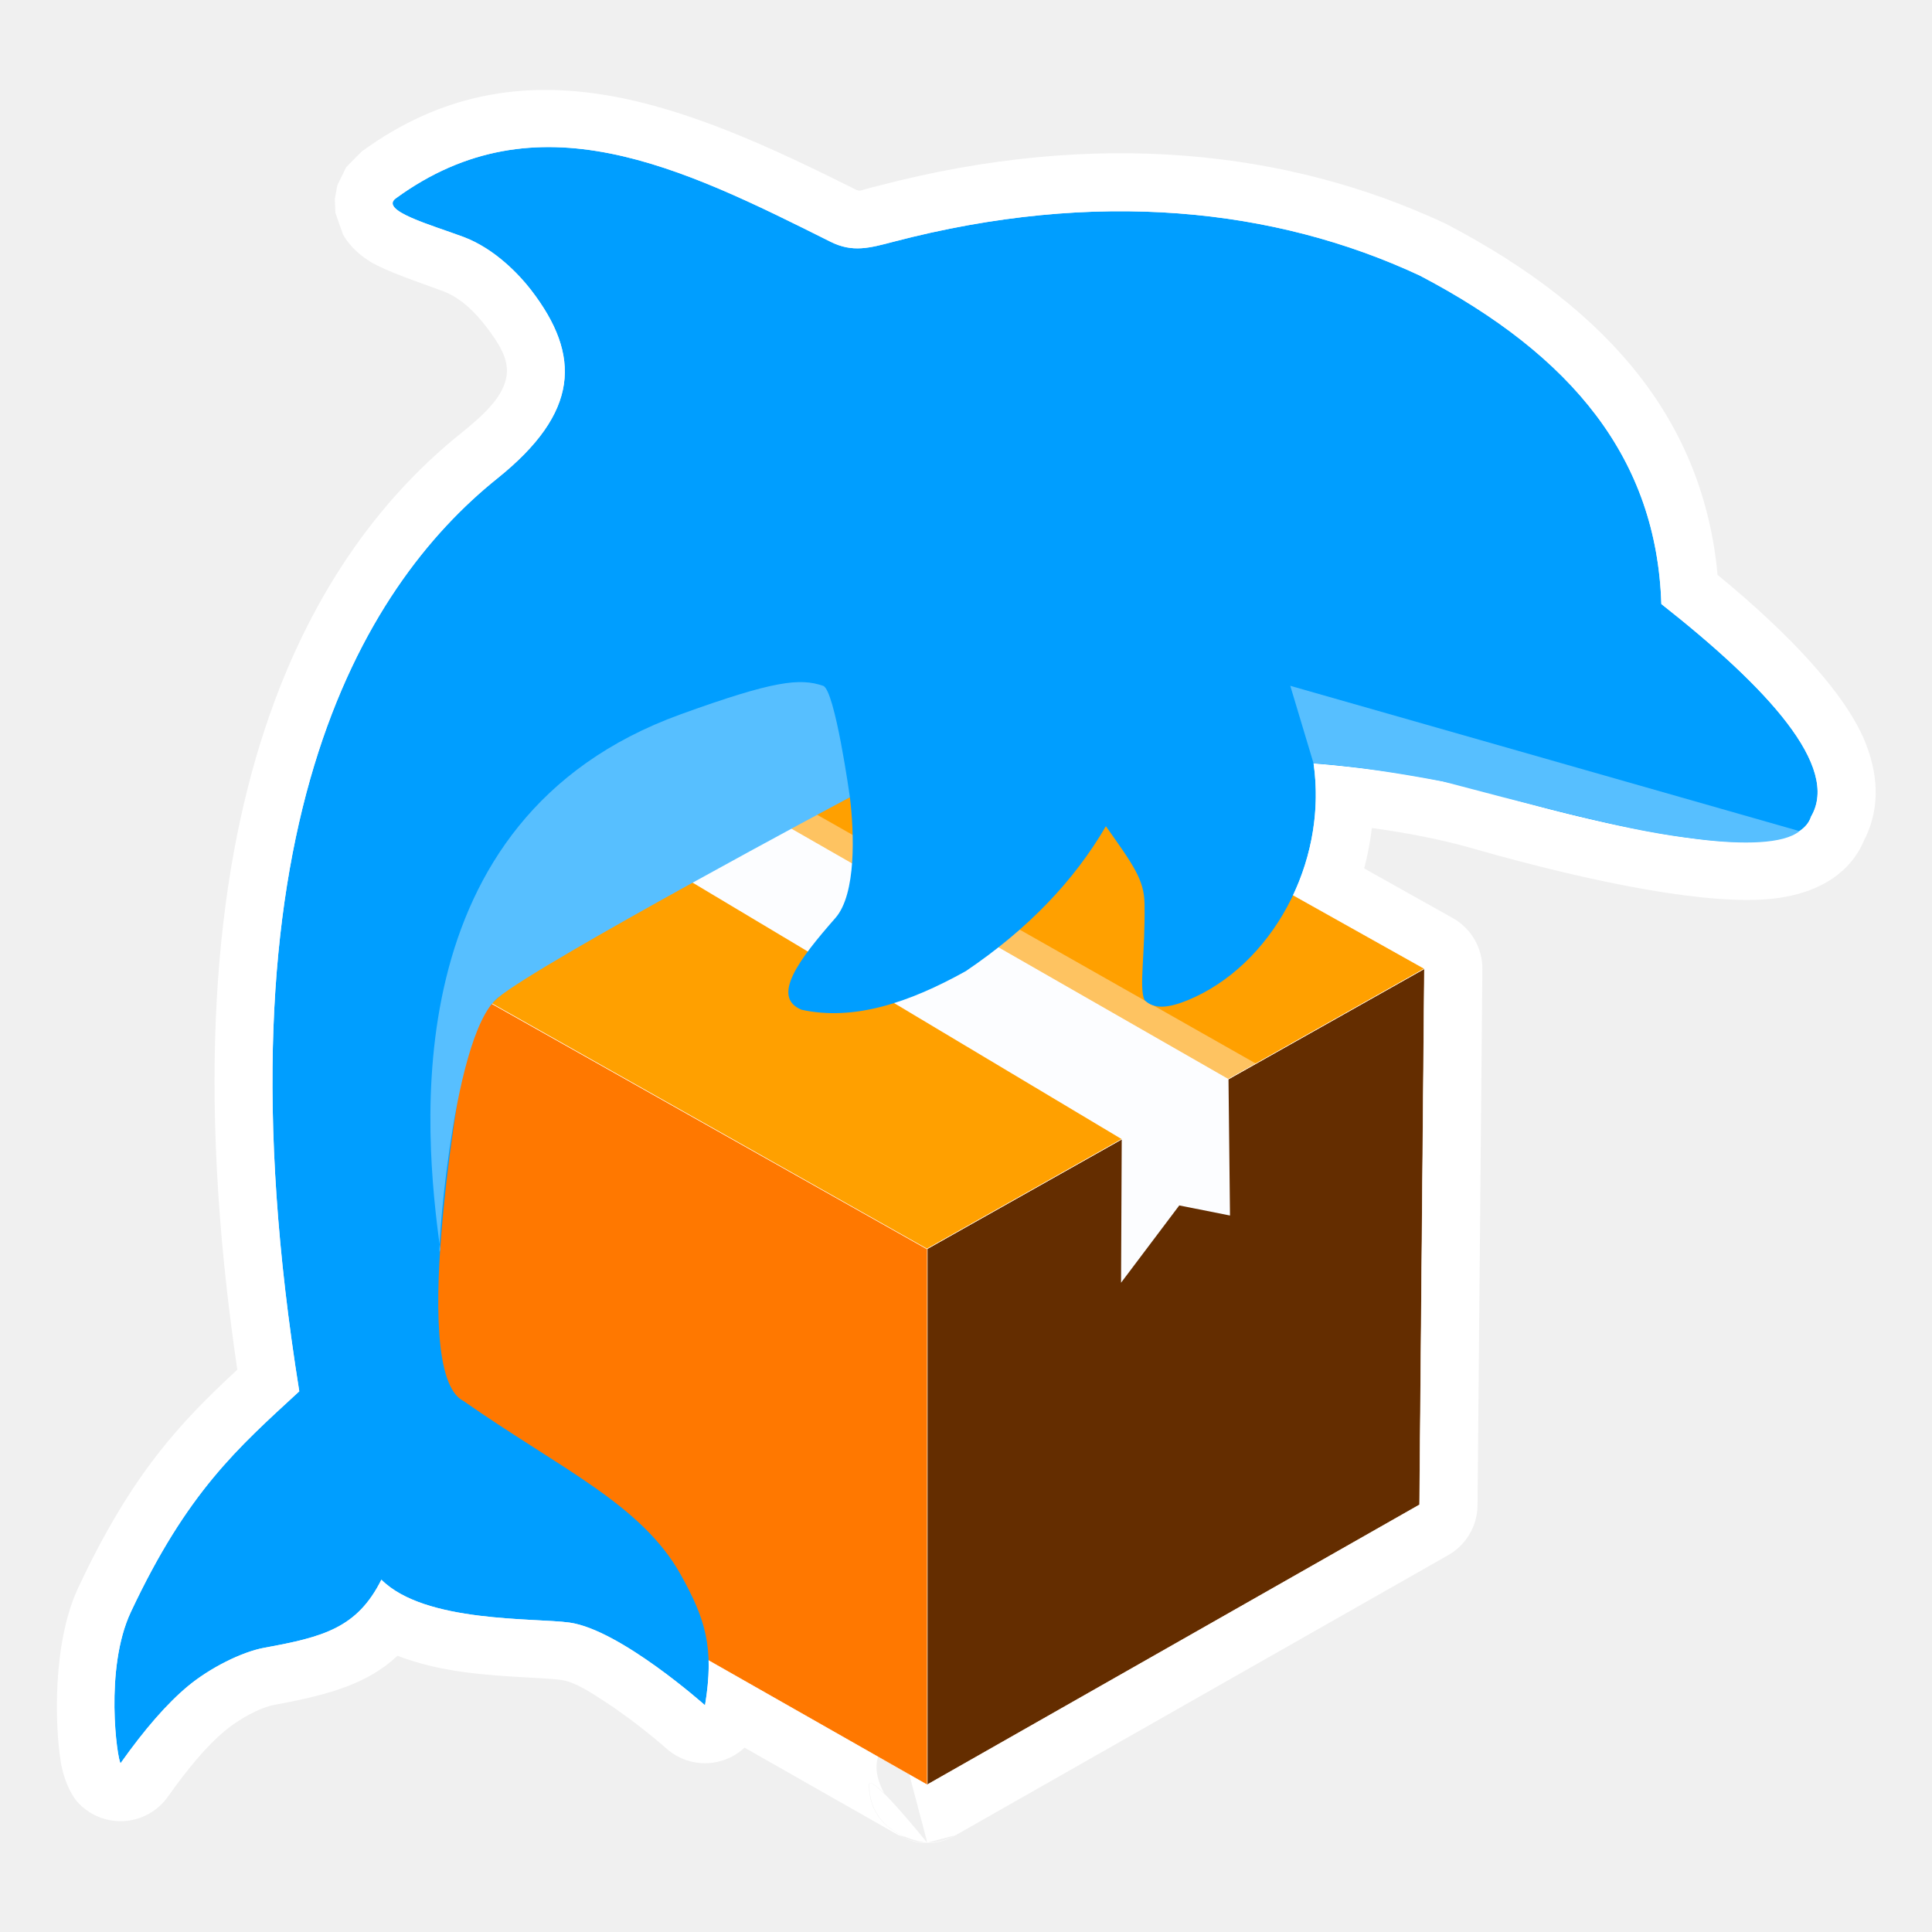
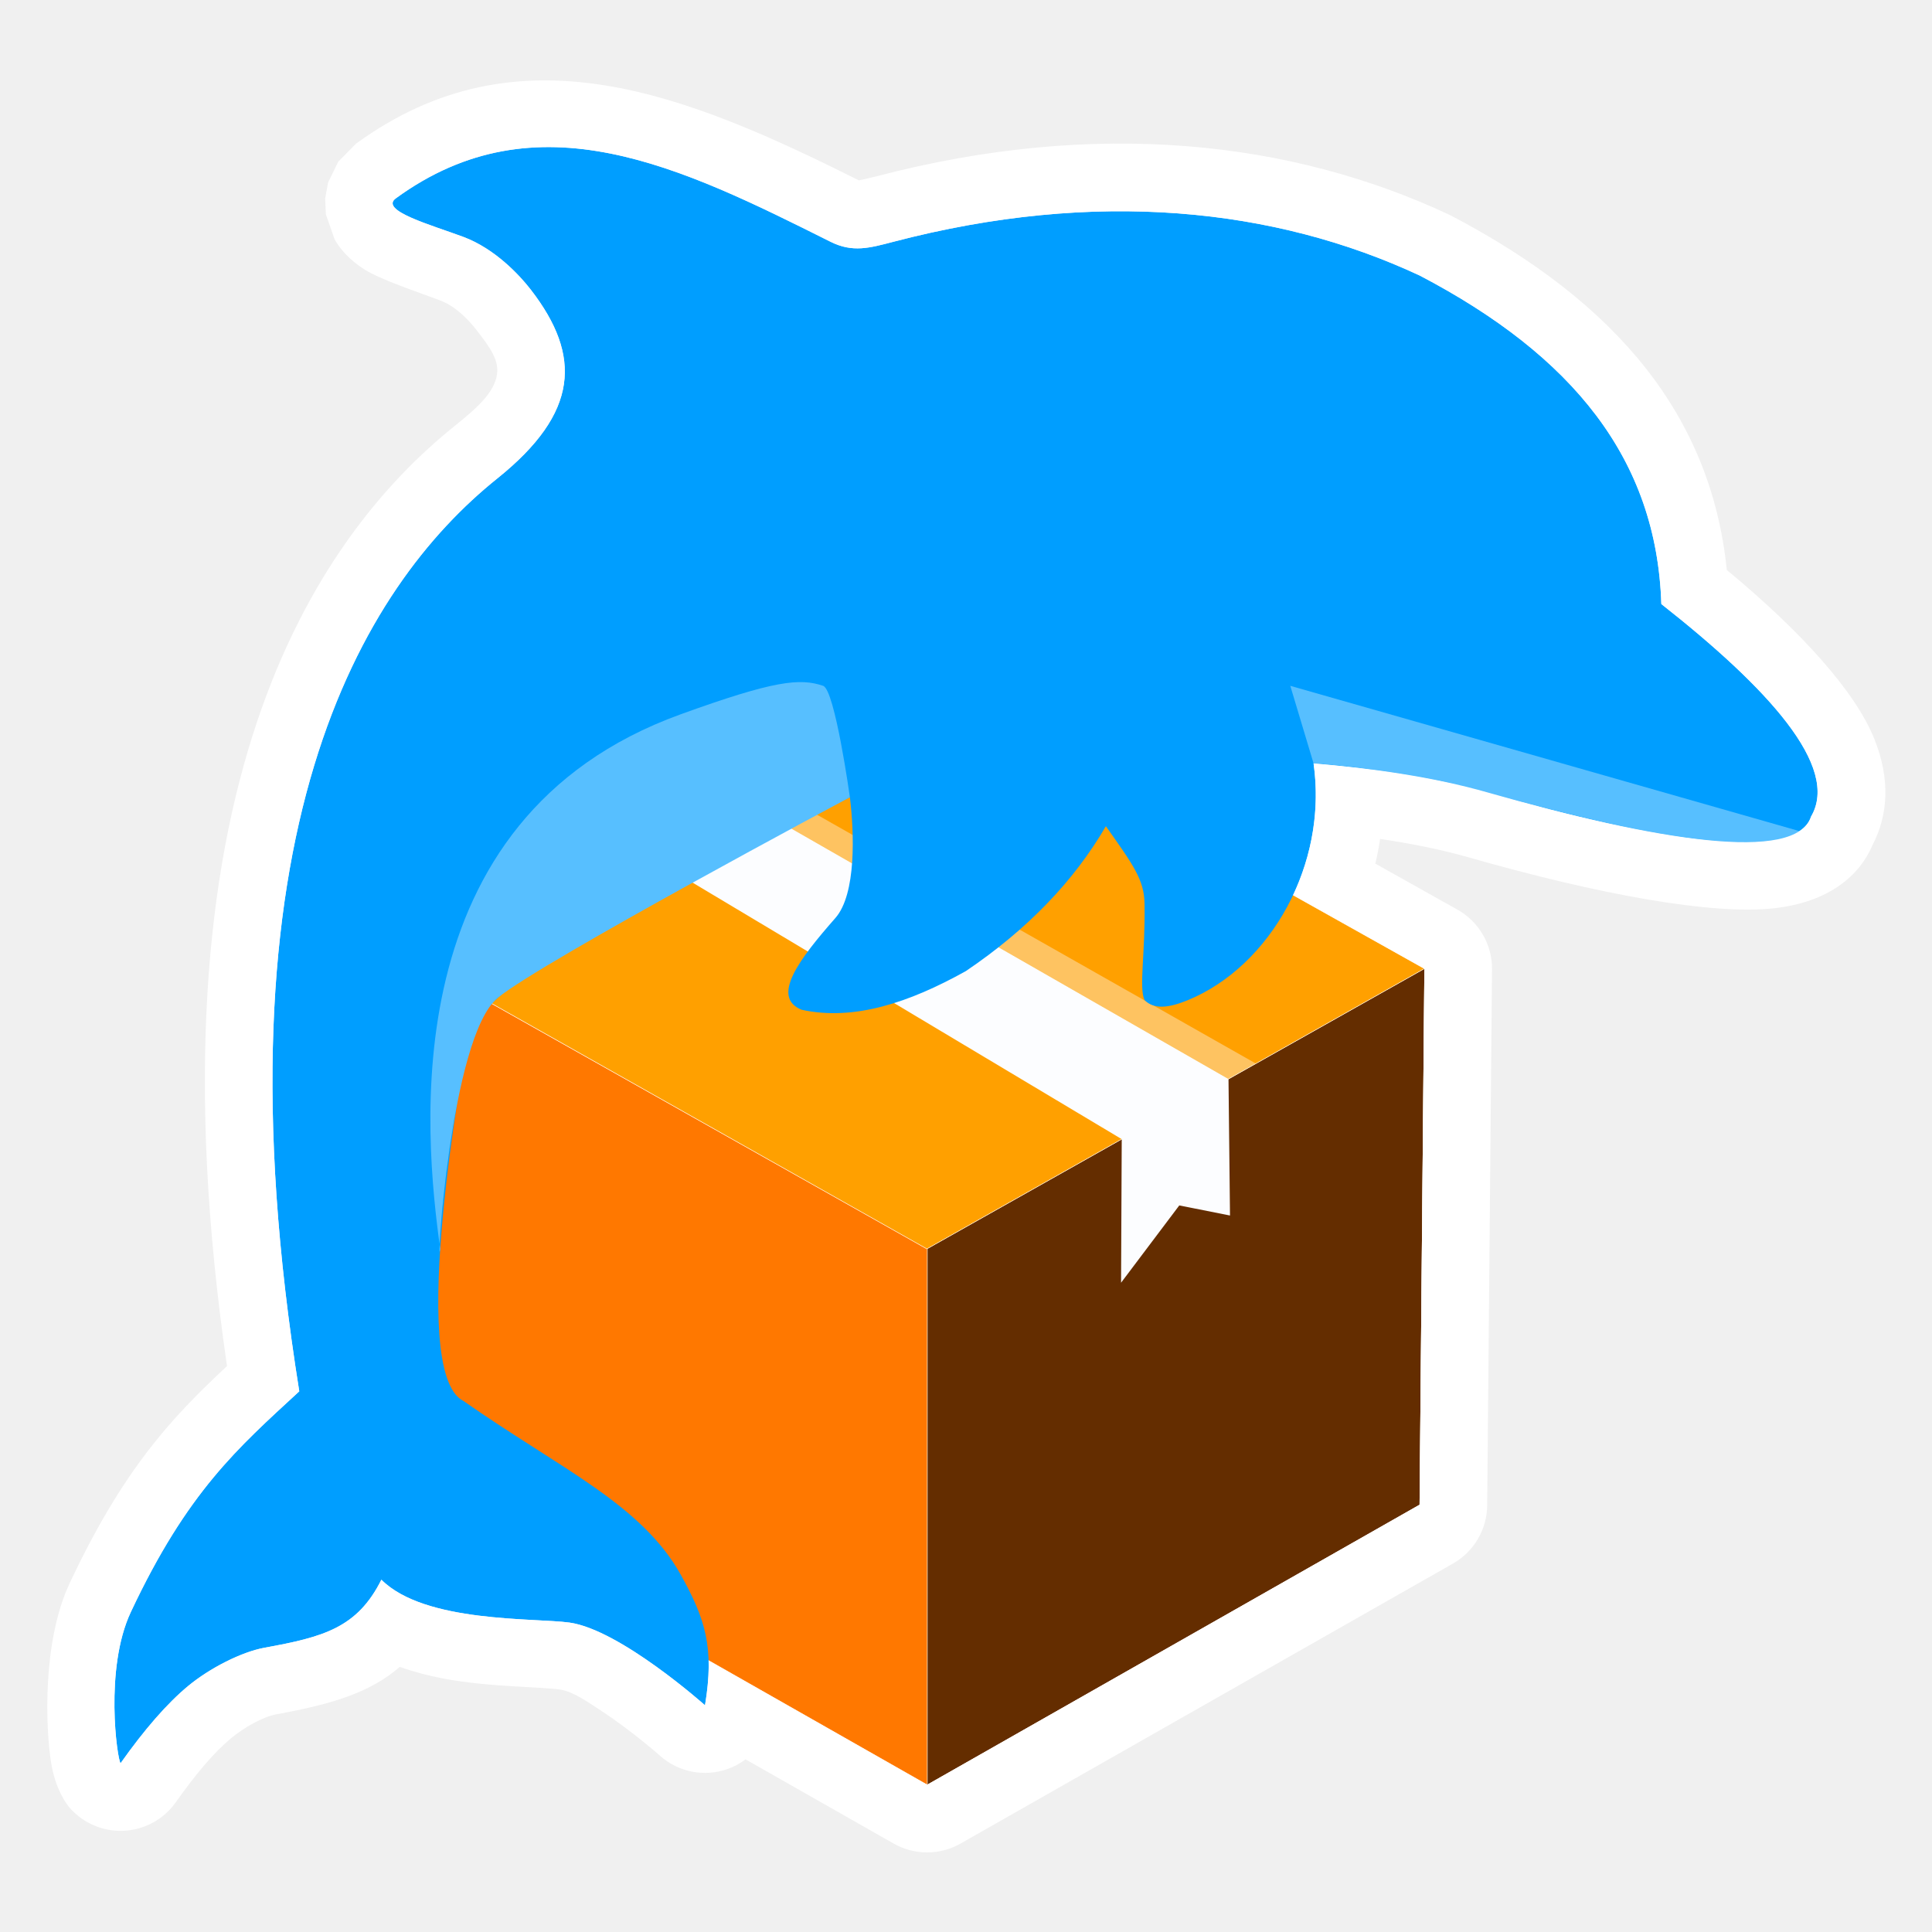
<svg xmlns="http://www.w3.org/2000/svg" width="100%" height="100%" viewBox="0 0 400 400" version="1.1" xml:space="preserve" style="fill-rule:evenodd;clip-rule:evenodd;stroke-linecap:round;stroke-linejoin:round;stroke-miterlimit:1.5;">
-   <g id="Box">
-     <path id="box" d="M294.907,200.546l-1,111l-102,58l0,-110.973l103,-58.027Z" style="fill:#642d00;stroke:#fff5eb;stroke-width:0.1px;" />
-     <path id="box1" d="M88.989,200.546l1,111l102,58l0,-110.973l-103,-58.027Z" style="fill:#ff7800;stroke:#fff5eb;stroke-width:0.1px;" />
-     <path id="box2" d="M294.907,200.546l-103,58.026l-102.917,-58.026l101.418,-58.554l104.499,58.554Z" style="fill:#ffa000;stroke:#fff5eb;stroke-width:0.1px;" />
-     <path id="tape" d="M131.868,175.851l100.374,59.998l-0.138,29.723l12.052,-16l10.501,2.087l-0.31,-28.264l-102.813,-58.904l-19.666,11.36Z" style="fill:#fcfdff;" />
-     <path id="tape-shadow" d="M151.535,164.491l5.021,-2.954l103.467,58.662l-5.674,3.197l-102.814,-58.904Z" style="fill:#fcfdff;fill-opacity:0.38;" />
+   <g id="Box" transform="matrix(1,0,0,1,-52.34301,-81.42832)">
+     <g id="box" transform="matrix(1.078947,0,0,1.00885,-80.51316,173.5404)">
+       <path d="M396.463,107.482L395.537,217.509L301,275L301,165L396.463,107.482Z" style="fill:rgb(100,45,0);" />
+       <path d="M396.556,107.483L395.629,217.51C395.629,217.545 395.611,217.577 395.582,217.595L301.046,275.086C301.017,275.104 300.982,275.103 300.953,275.086C300.925,275.068 300.907,275.035 300.907,275L300.907,165C300.907,164.964 300.925,164.931 300.955,164.914L396.418,107.396C396.447,107.379 396.482,107.379 396.511,107.397C396.539,107.415 396.556,107.448 396.556,107.483ZM396.463,107.482L301,165L301,275L395.537,217.509L396.463,107.482Z" style="fill:rgb(255,245,235);" />
+     </g>
+     <g id="box1" transform="matrix(-1.078947,0,0,1.00885,569.0957,173.5404)">
+       <path d="M396.463,107.482L395.537,217.509L301,275L301,165L396.463,107.482Z" style="fill:rgb(255,120,0);stroke:rgb(255,245,235);stroke-width:0.1px;" />
+     </g>
+     <g id="box2" transform="matrix(0.539149,0.933833,-0.921984,0.532308,232.5943,-145.4944)">
+       <path d="M396.483,107.494L395.325,218.533L301,275L301,165L396.483,107.494Z" style="fill:rgb(255,160,0);stroke:rgb(255,245,235);stroke-width:0.09px;" />
+     </g>
+     <path id="tape" d="M184.211,257.279L284.586,317.277L284.448,347L296.5,331L307.001,333.087L306.691,304.823L203.878,245.919L184.211,257.279Z" style="fill:rgb(252,253,255);" />
+     <path id="tape-shadow" d="M203.878,245.919L208.898,242.965L312.366,301.627L306.691,304.823L203.878,245.919Z" style="fill:rgb(252,253,255);fill-opacity:0.38;" />
  </g>
-   <path id="Flipper" d="M96.827,215.031c1.798,-12.06 53.05,-37.322 79.134,-49.972c0.887,7.345 1.369,20.025 -3,25c-7.449,8.483 -13.455,16.359 -7,19c10.798,2.367 22.255,-1.457 34,-8c12.856,-8.684 22.434,-18.721 29,-30c5.686,8.043 7.912,11.065 8,16c0.184,10.352 -1.198,17.387 0,20c2,2 5.063,1.621 9,0c17,-7 29,-28 26,-49c12,1 24.749,2.786 36,6c35,10 63.871,14.679 67,5c6.058,-10.33 -8.994,-26.673 -31,-44c-0.955,-30.01 -18.321,-51.414 -50,-68c-30,-14 -67,-18 -109,-7c-4.933,1.292 -8.44,2.281 -13,0c-30.948,-15.481 -60.822,-30.275 -90,-9c-3.493,2.547 7.446,5.549 14,8c6.49,2.428 11.591,7.869 14,11c10.442,13.571 9.997,25.367 -7,39c-27.919,22.394 -59.559,73.234 -41,189c-12.754,11.765 -23.166,20.777 -34.873,45.694c-5.524,11.757 -2.817,30.513 -2.127,31.306c4.953,-6.999 9.627,-12.378 14,-16c4.465,-3.699 11.072,-7.053 15.791,-7.912c12.186,-2.218 19.209,-4.088 24.209,-14.088c9,9 31.735,7.873 38.945,8.881c10.504,1.469 28.055,17.119 28.055,17.119c2,-12 0,-18 -5,-27c-8.127,-14.629 -25,-22 -45,-36c-12,-6 0.369,-71.694 0.866,-75.028Z" style="fill:#009eff;" />
-   <path id="Box1" d="M186.018,379.954l-0.042,-0.024l-31.827,-18.098c-1.19,1.11 -2.612,1.985 -4.199,2.544c-4.123,1.453 -8.711,0.548 -11.974,-2.362c0,0 -5.678,-5.06 -12.257,-9.394c-3.265,-2.151 -6.664,-4.404 -9.474,-4.797c-4.427,-0.619 -14.569,-0.49 -23.967,-2.246c-3.485,-0.651 -6.859,-1.573 -9.981,-2.772c-6.033,5.688 -13.901,8.055 -25.395,10.147c-3.097,0.564 -7.355,2.92 -10.285,5.347c-3.725,3.086 -7.64,7.727 -11.859,13.69c-2.126,3.005 -5.515,4.868 -9.191,5.053c-3.677,0.185 -7.235,-1.327 -9.653,-4.103c-0.504,-0.579 -2.589,-3.373 -3.383,-8.467c-1.08,-6.934 -1.791,-24.143 3.697,-35.824c11.178,-23.792 21.208,-34.202 32.902,-45.075c-17.485,-118.39 17.2,-170.516 46.324,-193.877c5.398,-4.33 8.834,-7.87 9.425,-11.903c0.511,-3.485 -1.562,-6.694 -4.427,-10.418c-1.517,-1.972 -4.607,-5.55 -8.694,-7.079c-4.887,-1.828 -11.798,-4.092 -15.124,-6.139c-2.873,-1.768 -4.637,-3.867 -5.621,-5.6l-1.57,-4.487l-0.124,-2.851l0.523,-2.861l1.831,-3.747l3.219,-3.251c33.146,-24.168 67.283,-9.622 102.438,7.964c0.743,0.372 1.341,-0.061 2.069,-0.232c0.802,-0.189 1.636,-0.412 2.522,-0.644c45.132,-11.82 84.878,-7.31 117.115,7.734c0.166,0.077 0.33,0.158 0.492,0.243c34.189,17.901 53.149,41.178 56.077,72.594c15.382,12.626 26.756,24.991 30.651,34.839c2.988,7.554 2.69,14.375 -0.382,20.257c-2.466,5.872 -8.39,10.781 -18.816,11.946c-12.695,1.418 -35.958,-2.914 -62.392,-10.466c-6.51,-1.86 -13.558,-3.195 -20.645,-4.165c-0.331,2.84 -0.863,5.639 -1.58,8.372l18.333,10.272c3.822,2.142 6.173,6.196 6.134,10.577l-1,111c-0.039,4.277 -2.35,8.209 -6.068,10.323l-101.918,57.953l-0.154,0.041l-0.045,0.025l-5.635,1.502l-0.051,0.001l-0.017,0.018l-0.024,0.006l-0.002,0.006l0.012,0.001l-0.016,0.016l-0.041,-0.011l-0.041,0.011l-0.013,-0.017l0.012,-0.001l-0,-0.005l-0.02,-0.005l-0.015,-0.019l-0.057,-0l-0.067,-0.018l0.121,0.014l-0.009,-0.011l0.044,0.005l0.001,0.009l0.005,0l0.005,-0.005l-0.004,-0.003l0.007,0.001l0.017,-0.017l-0.037,-0.046l-0.054,-0.492l-3.571,-13.506l3.638,2.068l0,0.047l0.041,-0.023l0.041,0.023l0,-0.047l101.917,-57.953l1,-111l-27.182,-15.231c3.874,-8.216 5.597,-17.736 4.236,-27.256c12,1 24.749,2.786 36,6c35,10 63.871,14.679 67,5c6.058,-10.33 -8.994,-26.673 -31,-44c-0.955,-30.01 -18.321,-51.414 -50,-68c-30,-14 -67,-18 -109,-7c-4.933,1.292 -8.44,2.281 -13,0c-30.948,-15.481 -60.822,-30.275 -90,-9c-3.493,2.547 7.446,5.549 14,8c6.49,2.428 11.591,7.869 14,11c10.442,13.571 9.997,25.367 -7,39c-27.919,22.394 -59.559,73.234 -41,189c-12.754,11.765 -23.166,20.777 -34.873,45.694c-5.524,11.757 -2.817,30.513 -2.127,31.306c4.953,-6.999 9.627,-12.378 14,-16c4.465,-3.699 11.072,-7.053 15.791,-7.912c12.186,-2.218 19.209,-4.088 24.209,-14.088c9,9 31.735,7.873 38.945,8.881c10.504,1.469 28.055,17.119 28.055,17.119c0.588,-3.529 0.83,-6.538 0.752,-9.258l35.081,19.948c-0.783,2.426 -0.066,5.086 1.284,7.593c-1.342,-1.346 -2.428,-2.253 -2.873,-2.198c-0.193,-0.02 -0.299,0.09 -0.299,0.357c0,6.455 4.202,9.472 7.633,10.86l-1.522,-0.406Zm11.705,0.042l0.156,-0.042c-3.125,1.777 -5.481,1.617 -5.873,1.575l0.013,-0.014l0.068,-0.018c2.024,-0.03 3.948,-0.566 5.635,-1.502Zm-5.829,1.533c-0.383,0.042 -2.743,0.207 -5.876,-1.575c1.77,0.997 3.764,1.528 5.794,1.544l0.072,0.019l0.009,0.011Zm-0.149,-0.048c-0.521,-0.065 -2.236,-0.324 -4.205,-1.121l0.25,0.067c-3.46,-1.356 -7.801,-4.366 -7.801,-10.927c0,-0.226 0.076,-0.339 0.217,-0.357c0.51,0.053 1.625,1.016 2.973,2.383l-0.101,-0.185c3.277,3.285 8.084,9.184 8.816,10.087l0.006,0.055l-0.13,-0.106l0.086,0.107l-0.195,-0.026l0.083,0.022Zm0.156,0.009l-0.001,-0.005l0.008,0.006l-0.007,-0.001Zm0.053,0.012l-0.001,-0.001l-0.014,0.014l0.01,0.008l0.005,-0.021Z" style="fill:#fff;" />
-   <path d="M91.14,258.572c-3.243,-23.547 -10.103,-89 49.75,-110.67c19.366,-7.012 24.738,-7.552 29.534,-5.91c2.445,0.837 5.538,23.067 5.538,23.067c0,0 -63.758,34.011 -72.904,41.522c-9.906,8.135 -12.851,58.625 -11.918,51.991Z" style="fill:#57bfff;" />
-   <path d="M271.961,158.059l-4.821,-16.067l105.419,30.082c-3.231,2.682 -11.684,2.827 -20.831,1.682c-10.399,-1.301 -17.06,-2.443 -52.998,-11.966c-9.718,-1.822 -18.862,-3.226 -26.769,-3.731Z" style="fill:#57bfff;" />
-   <path d="M298.73,161.79l-26.769,-3.731" style="fill:none;" />
+   <g id="Flipper">
+     <g id="Flipper1" transform="matrix(1,0,0,1,-55.03858,-72.94117)">
+       <path d="M151.866,287.972C153.664,275.912 204.916,250.65 231,238C231.887,245.345 232.369,258.025 228,263C220.551,271.483 214.545,279.359 221,282C231.798,284.367 243.255,280.543 255,274C267.856,265.316 277.434,255.279 284,244C289.686,252.043 291.912,255.065 292,260C292.184,270.352 290.802,277.387 292,280C294,282 297.063,281.621 301,280C318,273 330,252 327,231C339,232 351.749,233.786 363,237C398,247 426.871,251.679 430,242C436.058,231.67 421.006,215.327 399,198C398.045,167.99 380.679,146.586 349,130C319,116 282,112 240,123C235.067,124.292 231.56,125.281 227,123C196.052,107.519 166.178,92.725 137,114C133.507,116.547 144.446,119.549 151,122C157.49,124.428 162.591,129.869 165,133C175.442,146.571 174.997,158.367 158,172C130.081,194.394 98.441,245.234 117,361C104.246,372.765 93.834,381.777 82.127,406.694C76.603,418.451 79.31,437.207 80,438C84.953,431.001 89.627,425.622 94,422C98.465,418.301 105.072,414.947 109.791,414.088C121.977,411.87 129,410 134,400C143,409 165.735,407.873 172.945,408.881C183.449,410.351 201,426 201,426C203,414 201,408 196,399C187.873,384.371 171,377 151,363C139,357 151.369,291.306 151.866,287.972Z" style="fill:rgb(0,158,255);" />
+     </g>
+     <g id="Light2" transform="matrix(1,0,0,1,17.1895,23.95432)">
+       <path d="M73.95,234.617C70.707,211.071 63.847,145.618 123.7,123.947C143.066,116.935 148.437,116.395 153.234,118.038C155.679,118.875 158.772,141.105 158.772,141.105C158.772,141.105 95.014,175.116 85.868,182.627C75.962,190.762 73.017,241.252 73.95,234.617Z" style="fill:rgb(87,191,255);" />
+     </g>
+     <g id="Light" transform="matrix(1,0,0,1,17.1895,23.95432)">
+       <path d="M254.772,134.105L249.951,118.038L355.37,148.119C352.138,150.801 343.686,150.946 334.538,149.801C324.139,148.5 317.479,147.358 281.541,137.835C271.823,136.014 262.678,134.609 254.772,134.105Z" style="fill:rgb(87,191,255);" />
+     </g>
+   </g>
+   <g id="Outline" transform="matrix(1,0,0,1,-52.34301,-81.42832)">
+     <path d="M230.185,118.775C230.922,118.615 232.631,118.239 233.757,117.944C279.412,105.987 319.615,110.583 352.225,125.801C352.418,125.891 352.609,125.985 352.798,126.084C387.398,144.2 406.626,167.776 409.859,199.435C425.237,212.155 436.534,224.634 440.458,234.553C443.678,242.695 443.321,250.047 440.029,256.394C437.323,262.78 430.946,268.214 419.622,269.479C406.772,270.915 383.214,266.593 356.458,258.948C350.645,257.287 344.396,256.052 338.078,255.123C337.82,256.846 337.49,258.551 337.092,260.235L354.093,269.761C358.552,272.259 361.295,276.989 361.249,282.1L360.249,393.1C360.204,398.089 357.508,402.678 353.17,405.144L251.211,463.121C246.921,465.561 241.662,465.561 237.371,463.121L206.708,445.685C205.583,446.529 204.322,447.21 202.956,447.692C198.146,449.386 192.794,448.331 188.987,444.936C188.987,444.936 183.416,439.973 176.961,435.72C173.964,433.746 170.889,431.594 168.31,431.234C163.866,430.612 153.686,430.736 144.253,428.973C141.086,428.381 138.009,427.569 135.117,426.537C128.963,431.886 121.005,434.273 109.603,436.349C106.776,436.864 102.91,439.053 100.235,441.269C96.618,444.265 92.83,448.784 88.732,454.574C86.252,458.08 82.299,460.253 78.009,460.469C73.72,460.686 69.569,458.921 66.748,455.683C66.183,455.034 63.787,451.923 62.897,446.21C61.782,439.051 61.094,421.288 66.76,409.228C77.848,385.629 87.811,375.029 99.341,364.255C82.041,245.428 117.221,193.087 146.545,169.566C151.429,165.649 154.707,162.583 155.242,158.933C155.683,155.923 153.684,153.242 151.209,150.025C149.84,148.246 147.086,144.979 143.399,143.6C138.397,141.728 131.332,139.386 127.928,137.291C124.695,135.302 122.724,132.926 121.616,130.976L119.809,125.809L119.666,122.516L120.27,119.211L122.38,114.891L126.056,111.175C159.744,86.612 194.462,100.926 230.185,118.775ZM320.068,266.743C323.942,258.527 325.664,249.007 324.304,239.487C336.304,240.487 349.054,242.273 360.304,245.487C395.304,255.487 424.175,260.167 427.304,250.487C433.363,240.158 418.311,223.814 396.304,206.487C395.349,176.477 377.984,155.074 346.304,138.487C316.304,124.487 279.304,120.487 237.304,131.487C232.372,132.779 228.865,133.768 224.304,131.487C193.357,116.006 163.483,101.212 134.304,122.487C130.811,125.034 141.751,128.036 148.304,130.487C154.795,132.915 159.895,138.356 162.304,141.487C172.747,155.058 172.301,166.854 155.304,180.487C127.385,202.881 95.745,253.721 114.304,369.487C101.55,381.252 91.138,390.264 79.431,415.181C73.907,426.938 76.614,445.694 77.304,446.487C82.257,439.488 86.932,434.109 91.304,430.487C95.77,426.788 102.376,423.434 107.095,422.575C119.281,420.357 126.304,418.487 131.304,408.487C140.304,417.487 163.039,416.36 170.249,417.368C180.754,418.838 198.304,434.487 198.304,434.487C198.893,430.959 199.135,427.949 199.057,425.229L244.291,450.951L346.25,392.974L347.25,281.974L320.068,266.743Z" style="fill:white;" />
+   </g>
</svg>
